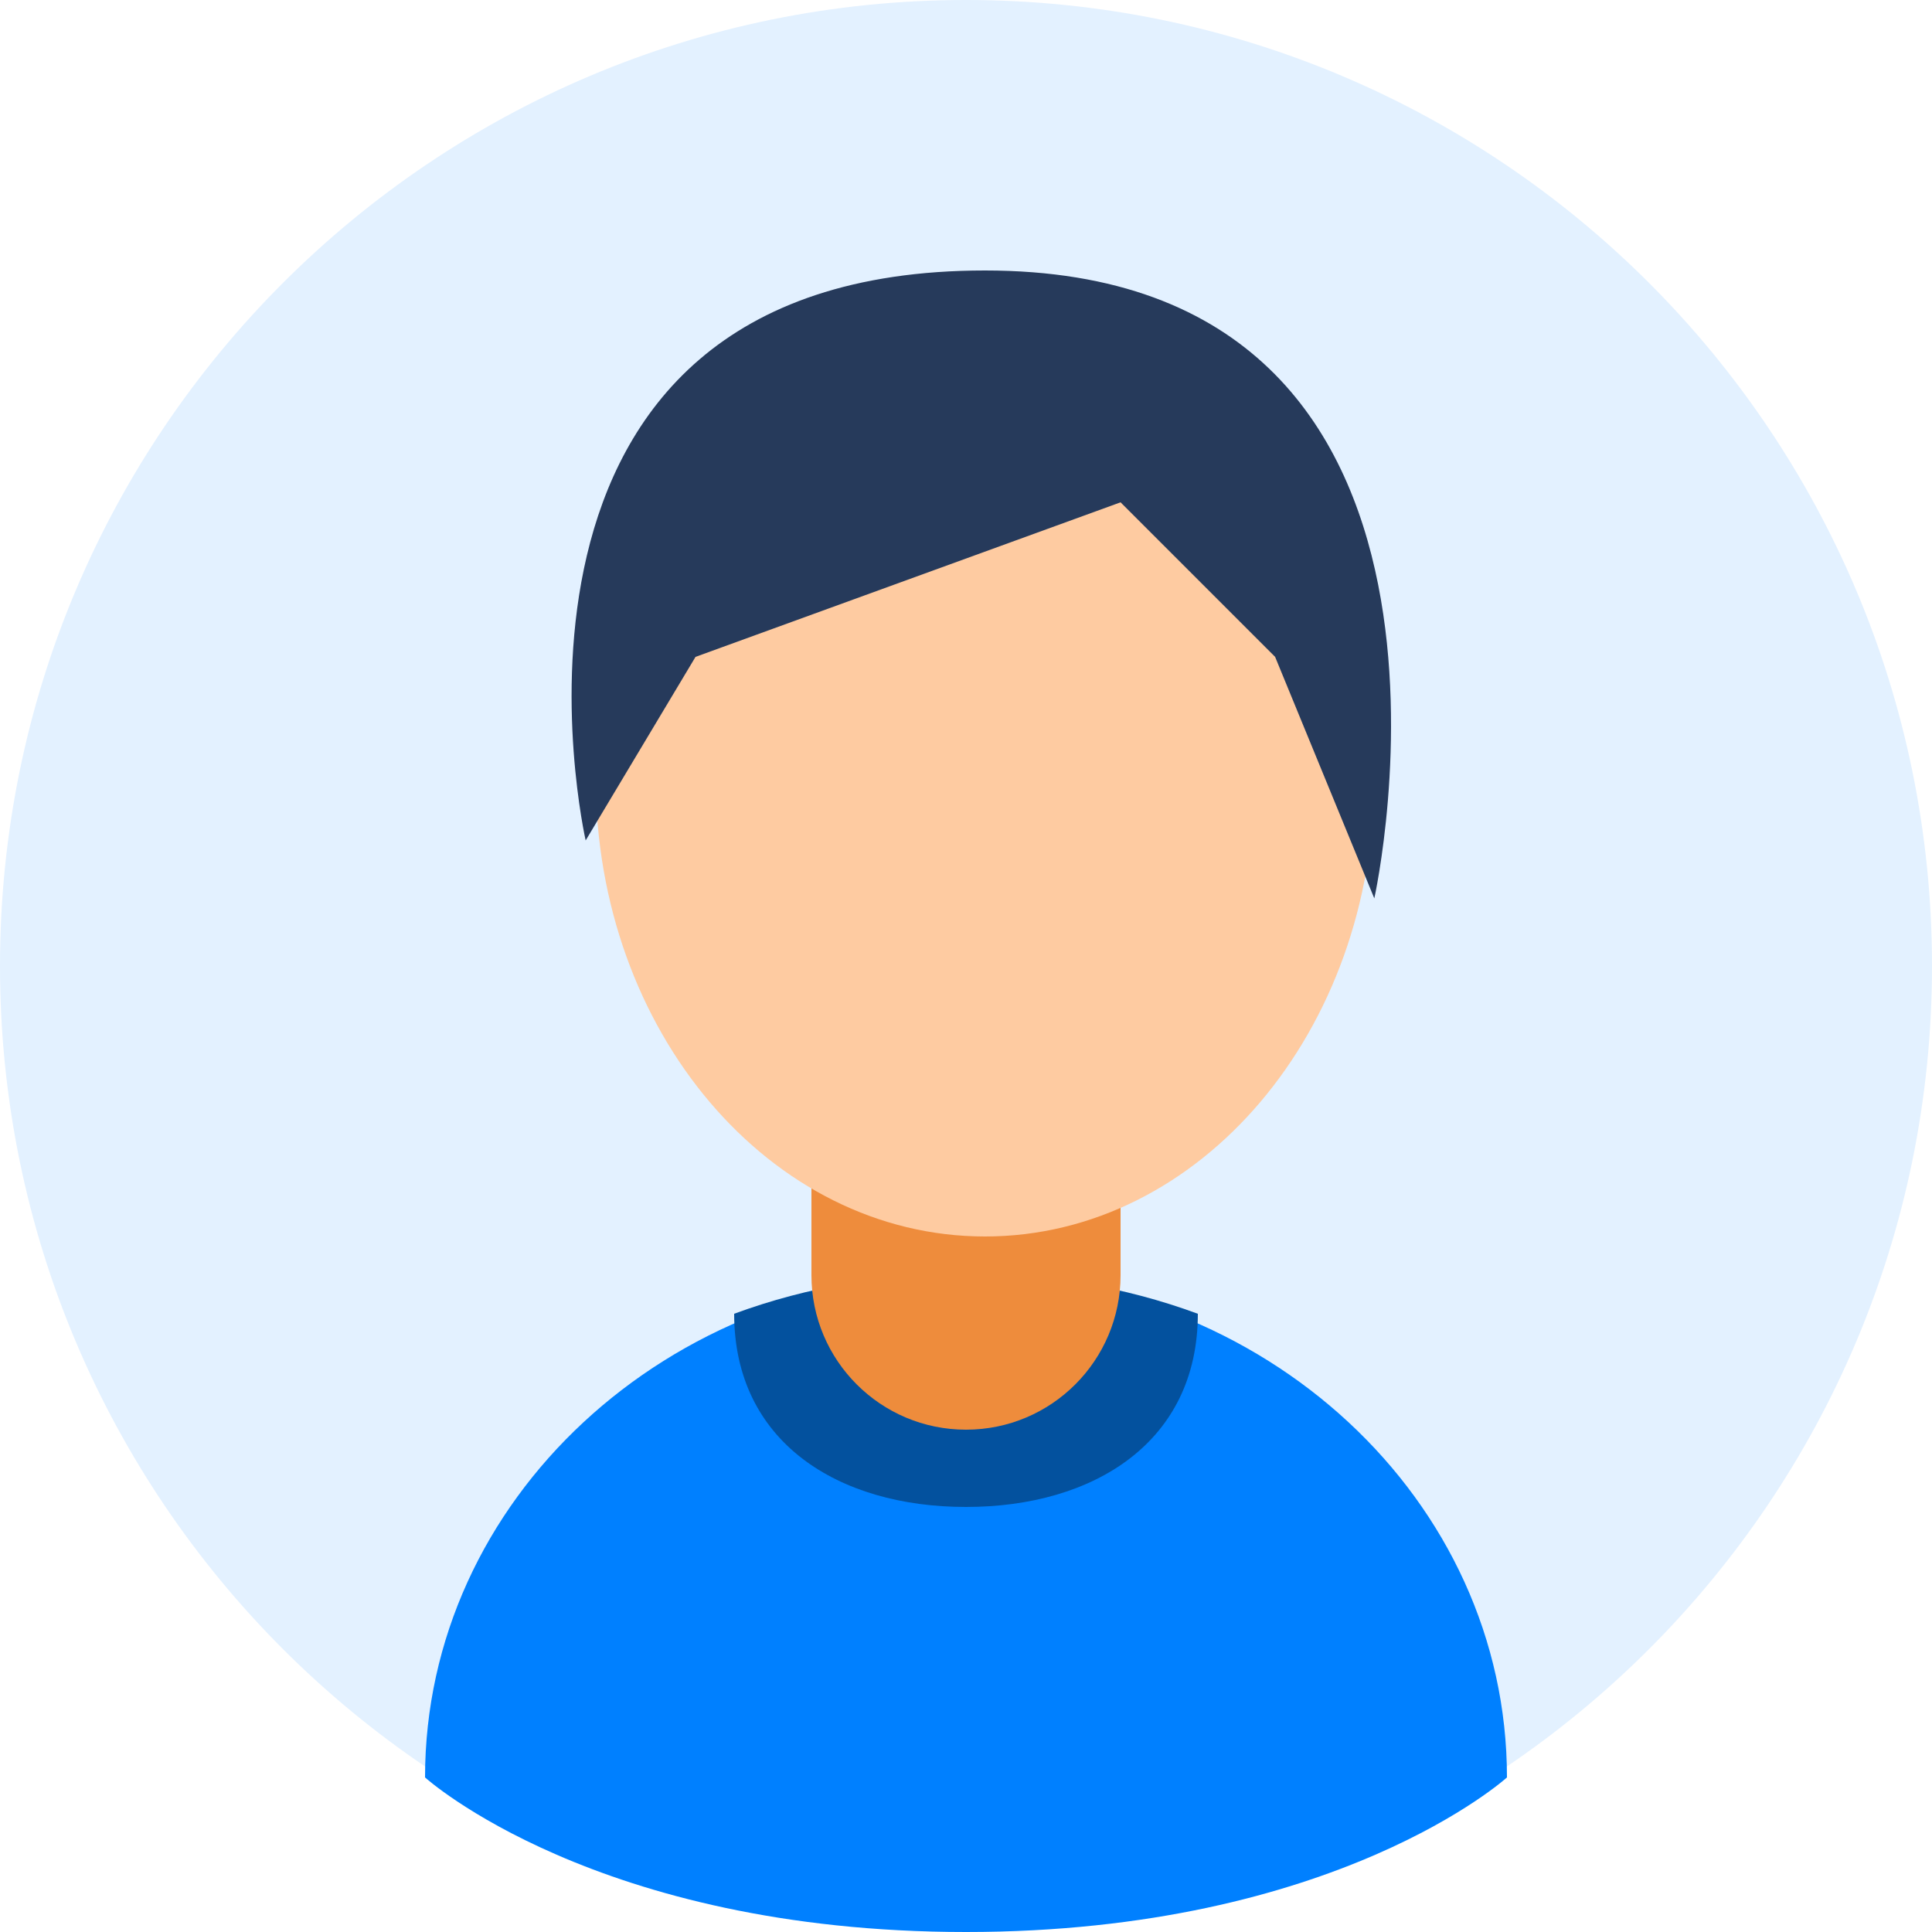
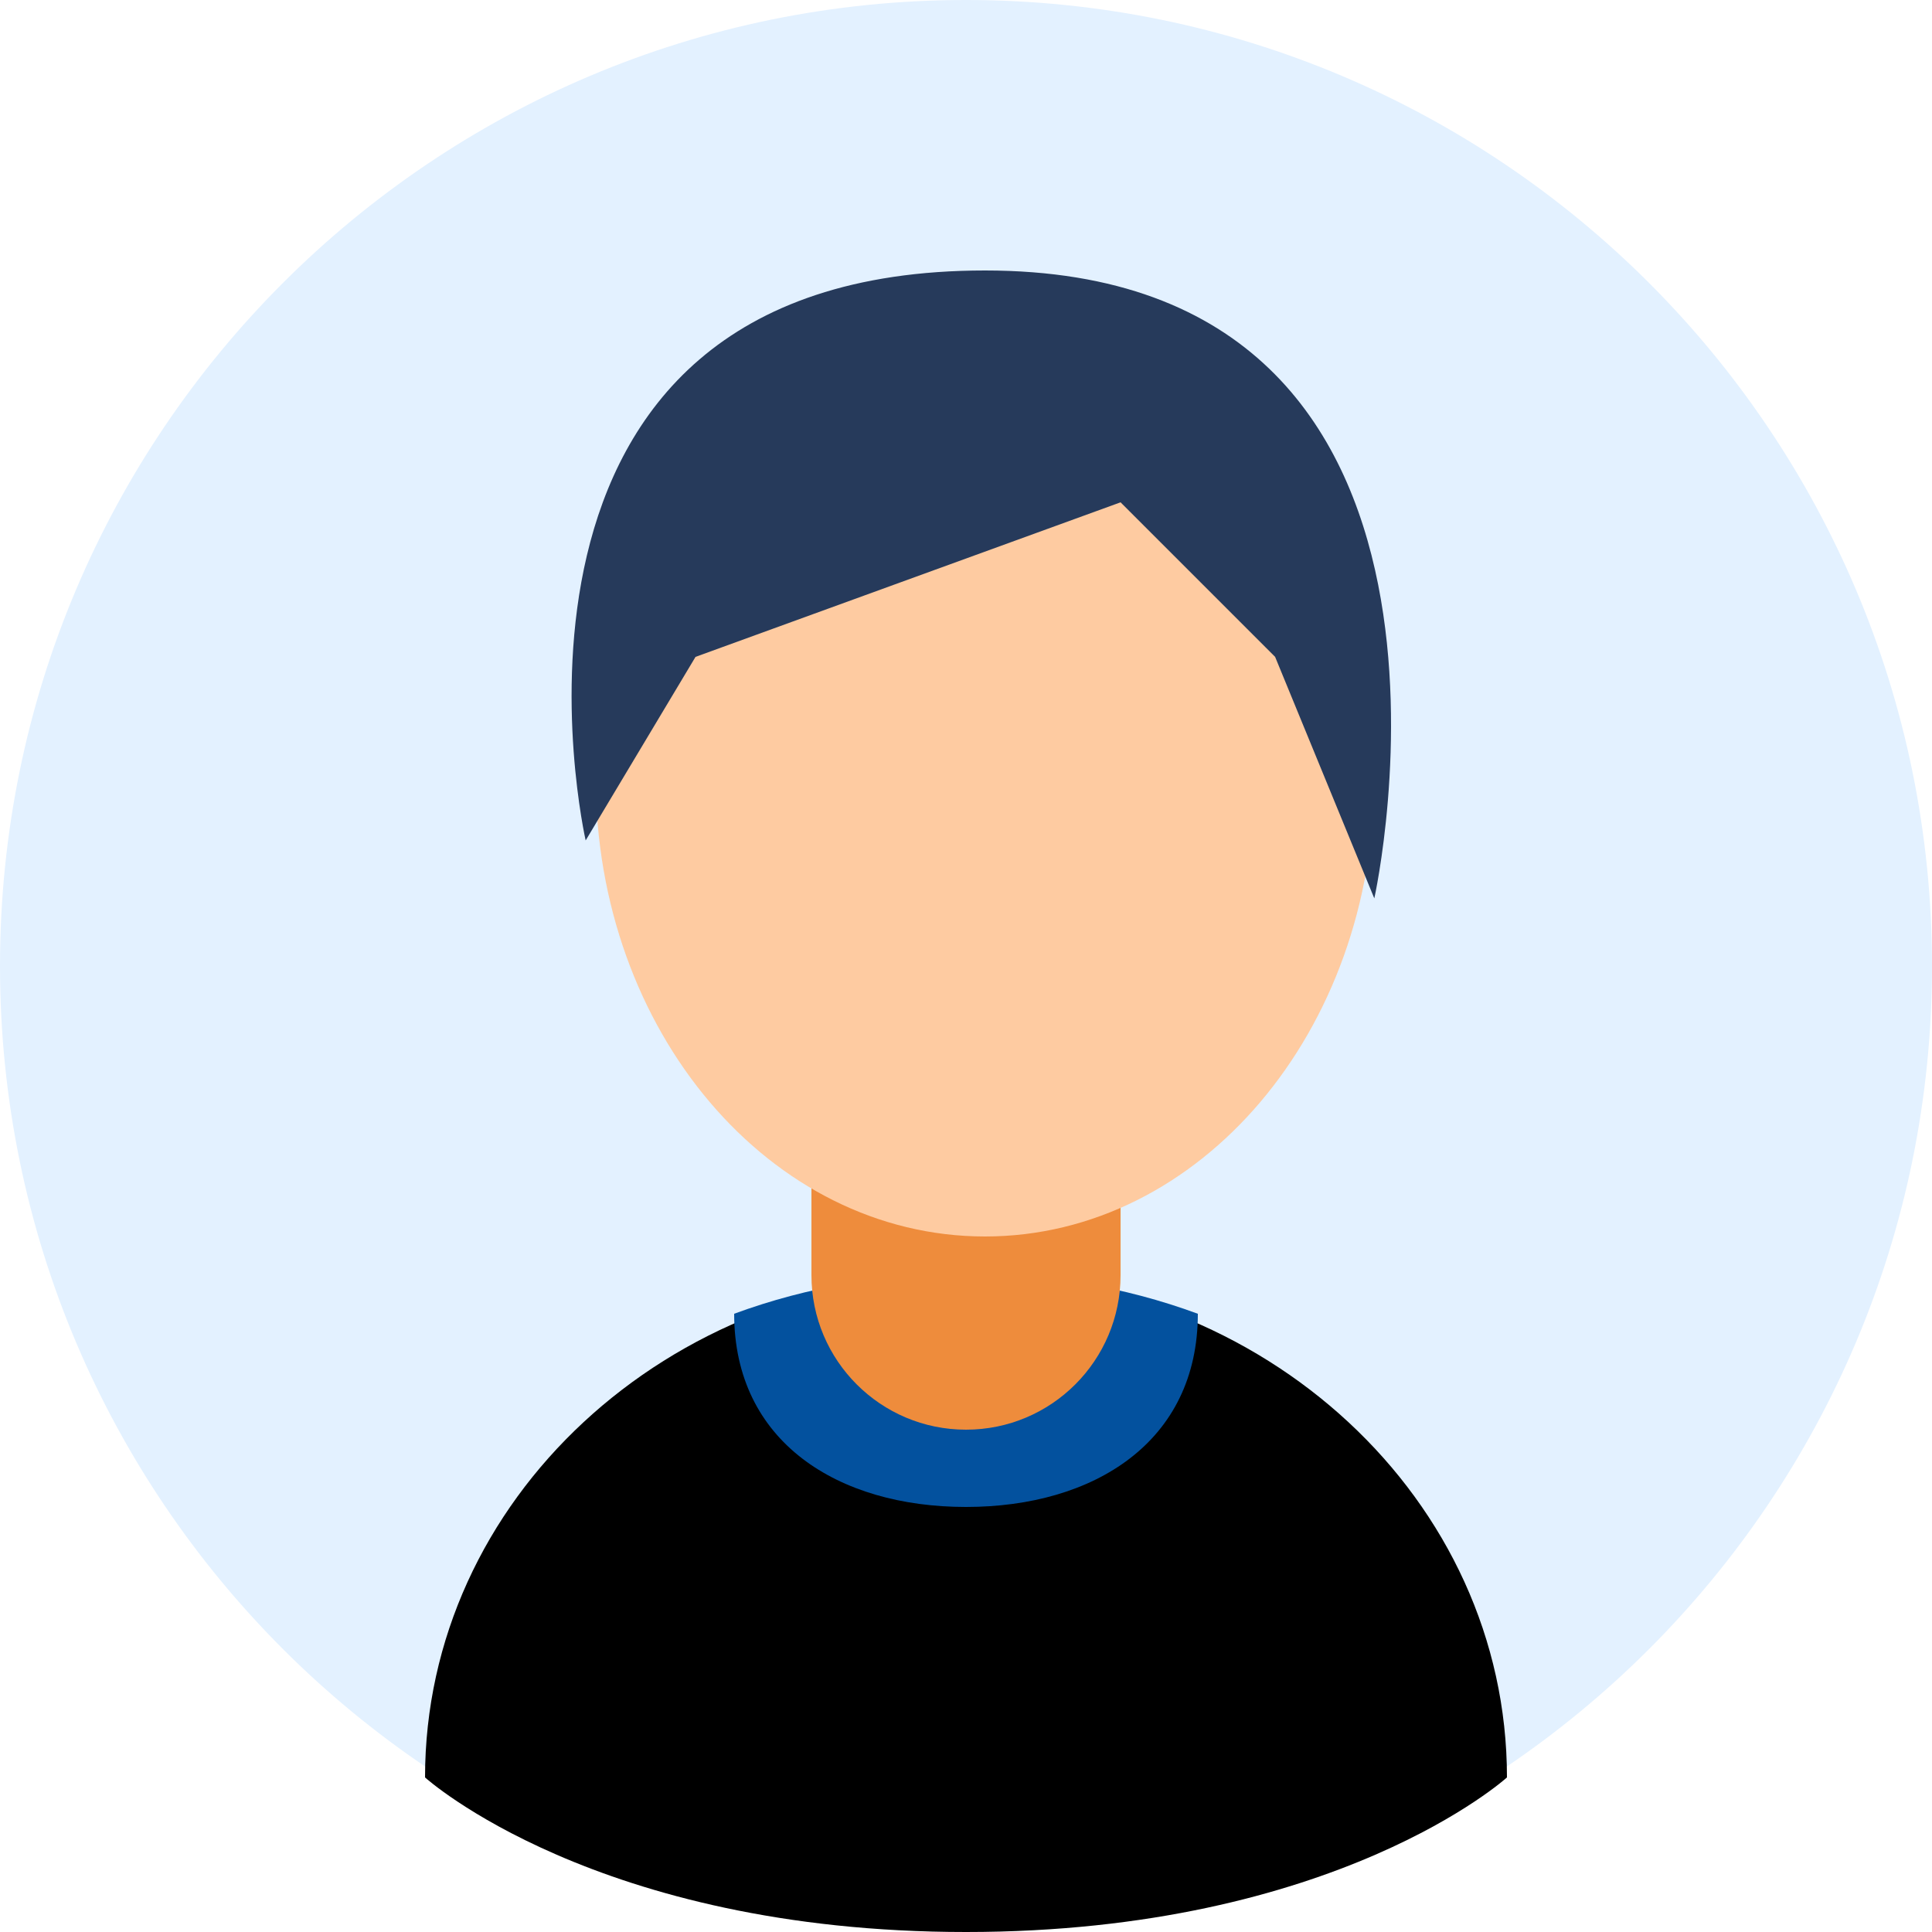
<svg xmlns="http://www.w3.org/2000/svg" width="50" height="50" viewBox="0 0 50 50">
  <defs>
    <style>
      .cls-1 {
        fill: #e3f1ff;
      }

      .cls-2 {
-         fill: #0080ff;
+         fill: #B78509f;
      }

      .cls-2, .cls-3, .cls-5, .cls-6 {
        fill-rule: evenodd;
      }

      .cls-3 {
        fill: #03519e;
      }

      .cls-4 {
        fill: #ee8c3c;
      }

      .cls-5 {
        fill: #fecba1;
      }

      .cls-6 {
        fill: #263a5b;
      }
    </style>
  </defs>
  <circle class="cls-1" cx="25" cy="25" r="25" />
  <path class="cls-2" d="M39,46c0-7.18-6.268-13-14-13S11,38.82,11,46c0,0,4.417,4,14,4S39,46,39,46Z" />
  <path id="Rounded_Rectangle_1_copy" data-name="Rounded Rectangle 1 copy" class="cls-3" d="M31,34c0,3.314-2.686,5-6,5s-6-1.686-6-5a16.284,16.284,0,0,1,6-1A16.284,16.284,0,0,1,31,34Z" />
  <rect id="Rounded_Rectangle_1" data-name="Rounded Rectangle 1" class="cls-4" x="21" y="26" width="8" height="11" rx="4" ry="4" />
  <path class="cls-5" d="M25.492,8.25c5.564,0,10.075,5.317,10.075,11.875S31.056,32,25.492,32,15.417,26.683,15.417,20.125,19.928,8.25,25.492,8.25Z" />
  <path class="cls-6" d="M15.157,21.75L18,17l11-4,4,4,2.567,6.25S39.188,7,25.492,7,15.157,21.75,15.157,21.75Z" />
</svg>
